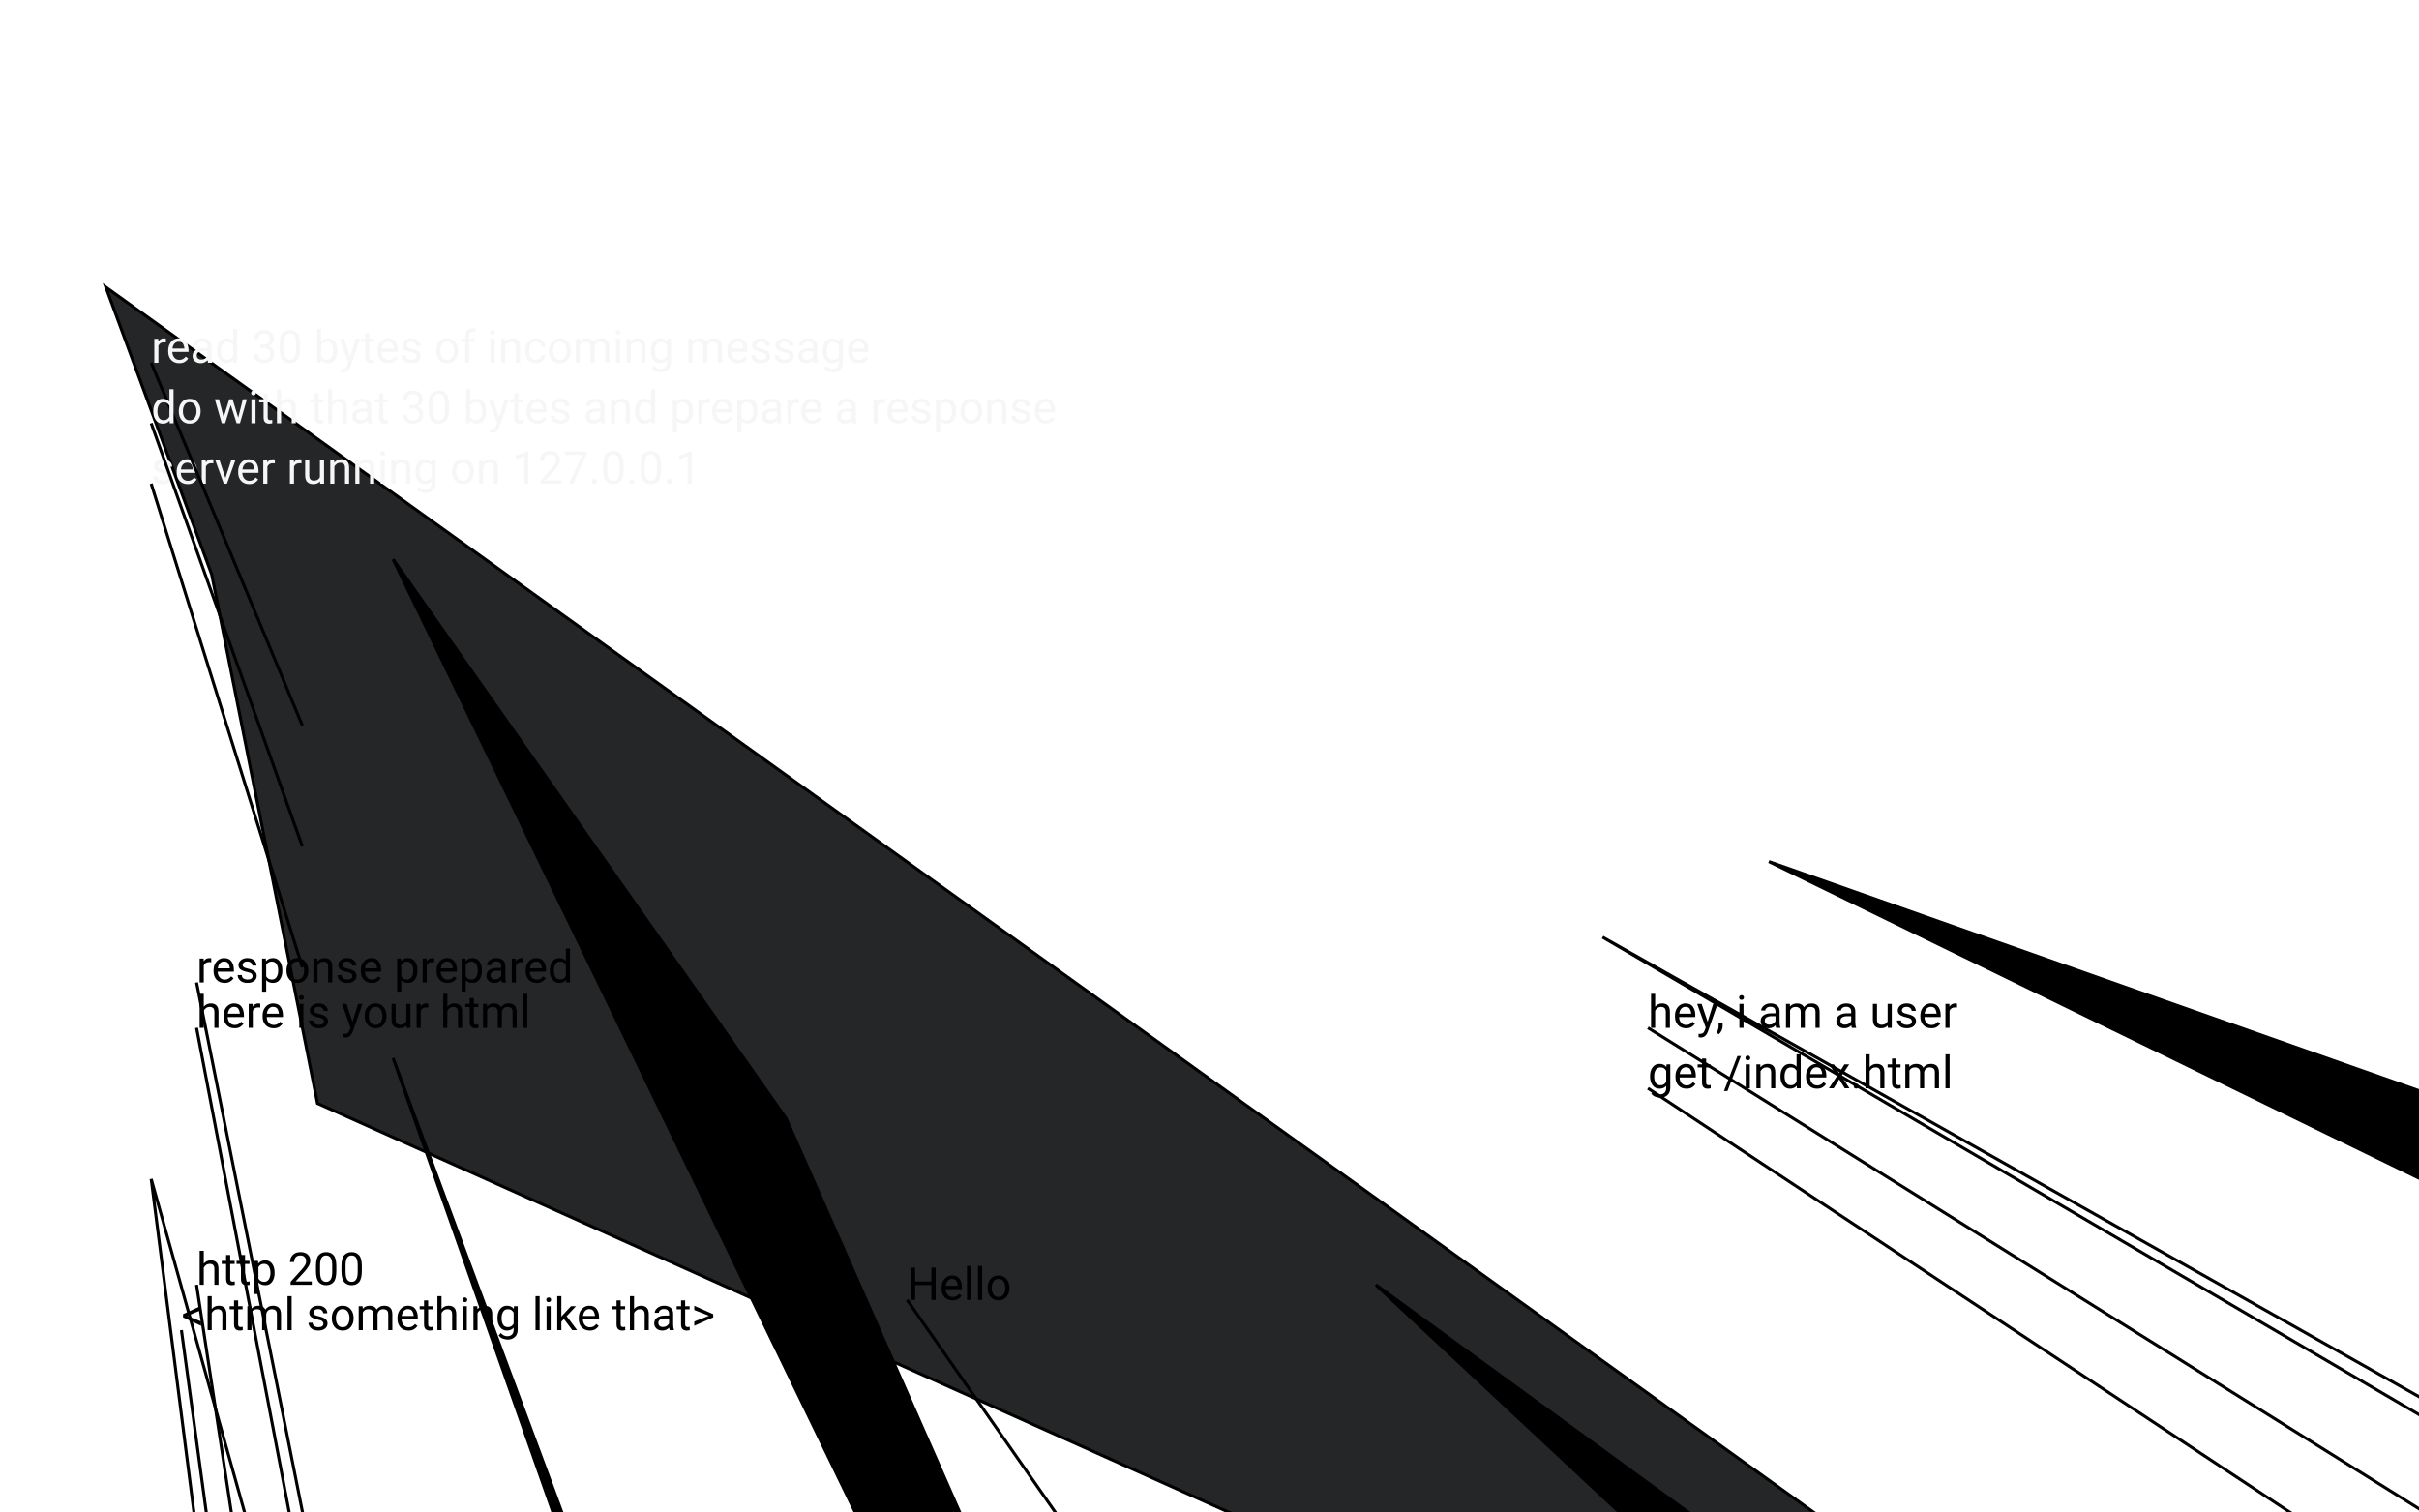
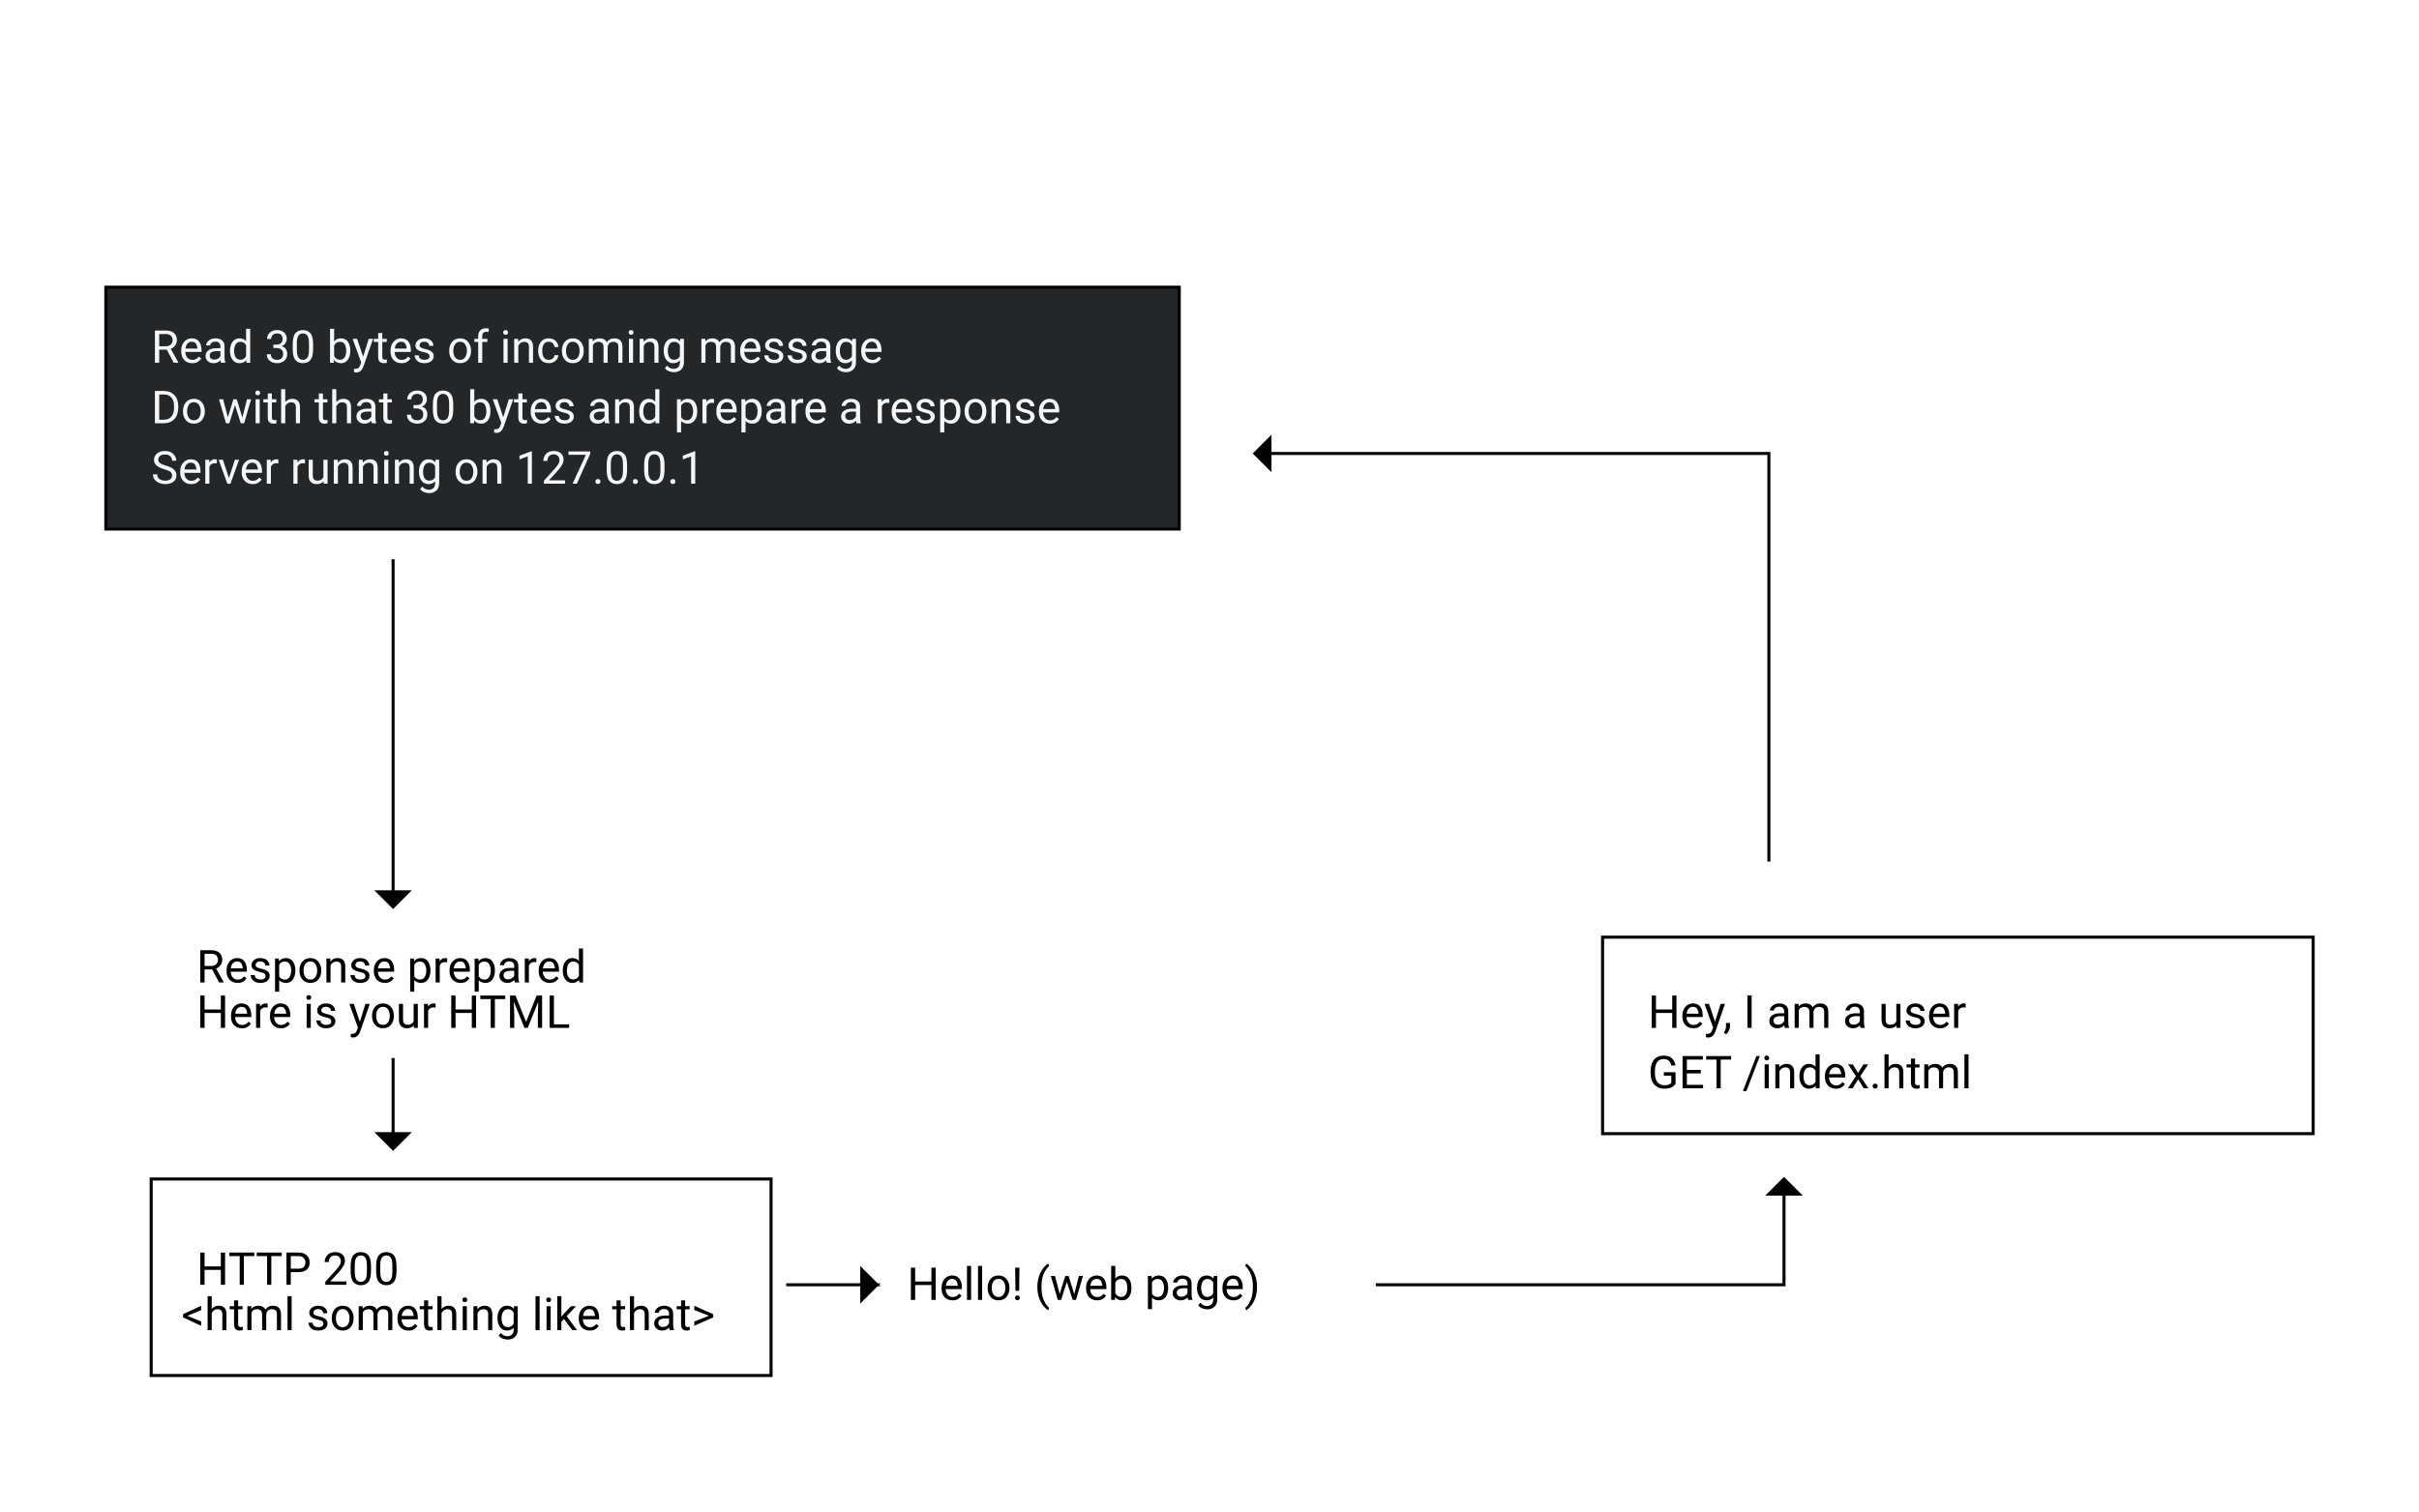
<svg xmlns="http://www.w3.org/2000/svg" class="canvas" id="preview-undefined" width="800" height="500">
  <g>
-     <path d="m 530,310 l 530,310  l 765,310  l 765,375  q 530,375  530,375  l 530,375  l 530,310  z 530,310" stroke="black" fill="rgba(255, 255, 255, 1)" />
+     <path d="M 530,310 L 530,310  L 765,310  L 765,375  Q 530,375  530,375  L 530,375  L 530,310  Z 530,310" stroke="black" fill="rgba(255, 255, 255, 1)" />
  </g>
  <g>
-     <path d="m 35,95 l 35,95  l 35,175  l 390,175  l 390,95  l 35,95  z 35,95" stroke="black" fill="rgba(37, 38, 40, 1)" />
+     <path d="M 35,95 L 35,95  L 35,175  L 390,175  L 390,95  L 35,95  Z 35,95" stroke="black" fill="rgba(37, 38, 40, 1)" />
  </g>
  <g>
-     <text font-family="-apple-system, blinkmacsystemfont, 'segoe ui', roboto, oxygen, ubuntu, cantarell, 'open sans', 'helvetica neue', sans-serif" font-size="15" data-is-polygon="true" data-shape-index="2" x="50" y="160" fill="rgba(246, 246, 246, 1)">server running on 127.0.0.1</text>
-     <path d="m 50,160 l 50,160  z 50,160" stroke="black" fill="rgba(246, 246, 246, 1)" />
+     <text font-family="-apple-system, BlinkMacSystemFont, 'Segoe UI', Roboto, Oxygen, Ubuntu, Cantarell, 'Open Sans', 'Helvetica Neue', sans-serif" font-size="15" data-is-polygon="true" data-shape-index="2" x="50" y="160" fill="rgba(246, 246, 246, 1)">Server running on 127.0.0.1</text>
+     <path d="M 50,160 L 50,160  Z 50,160" stroke="black" fill="rgba(246, 246, 246, 1)" />
  </g>
  <g>
-     <text font-family="-apple-system, blinkmacsystemfont, 'segoe ui', roboto, oxygen, ubuntu, cantarell, 'open sans', 'helvetica neue', sans-serif" font-size="15" data-is-polygon="true" data-shape-index="7" x="545" y="340">hey, i am a user</text>
-     <path d="m 545,340 l 545,340  z 545,340" stroke="black" />
+     <text font-family="-apple-system, BlinkMacSystemFont, 'Segoe UI', Roboto, Oxygen, Ubuntu, Cantarell, 'Open Sans', 'Helvetica Neue', sans-serif" font-size="15" data-is-polygon="true" data-shape-index="7" x="545" y="340">Hey, I am a user</text>
+     <path d="M 545,340 L 545,340  Z 545,340" stroke="black" />
  </g>
  <g>
-     <text font-family="-apple-system, blinkmacsystemfont, 'segoe ui', roboto, oxygen, ubuntu, cantarell, 'open sans', 'helvetica neue', sans-serif" font-size="15" data-is-polygon="true" data-shape-index="8" x="545" y="360">get /index.html</text>
-     <path d="m 545,360 l 545,360  z 545,360" stroke="black" />
+     <text font-family="-apple-system, BlinkMacSystemFont, 'Segoe UI', Roboto, Oxygen, Ubuntu, Cantarell, 'Open Sans', 'Helvetica Neue', sans-serif" font-size="15" data-is-polygon="true" data-shape-index="8" x="545" y="360">GET /index.html</text>
+     <path d="M 545,360 L 545,360  Z 545,360" stroke="black" />
  </g>
  <g>
-     <path d="m 455,425 l 455,425  l 590,425  l 590,395  l 585,395  l 590,390  l 595,395  l 590,395  l 590,425  l 455,425  z 455,425" stroke="black" fill="[object object]" />
+     <path d="M 455,425 L 455,425  L 590,425  L 590,395  L 585,395  L 590,390  L 595,395  L 590,395  L 590,425  L 455,425  Z 455,425" stroke="black" fill="[object Object]" />
  </g>
  <g>
-     <path d="m 585,285 l 585,285  q 585,150  585,150  l 585,150  l 420,150  l 420,145  l 415,150  l 420,155  l 420,150  l 585,150  l 585,285  z 585,285" stroke="black" fill="[object object]" />
+     <path d="M 585,285 L 585,285  Q 585,150  585,150  L 585,150  L 420,150  L 420,145  L 415,150  L 420,155  L 420,150  L 585,150  L 585,285  Z 585,285" stroke="black" fill="[object Object]" />
  </g>
  <g>
-     <text font-family="-apple-system, blinkmacsystemfont, 'segoe ui', roboto, oxygen, ubuntu, cantarell, 'open sans', 'helvetica neue', sans-serif" font-size="15" data-is-polygon="true" data-shape-index="11" x="50" y="120" fill="rgba(246, 246, 246, 1)">read 30 bytes of incoming message</text>
-     <path d="m 50,120 l 50,120  z 50,120" stroke="black" fill="rgba(246, 246, 246, 1)" />
+     <text font-family="-apple-system, BlinkMacSystemFont, 'Segoe UI', Roboto, Oxygen, Ubuntu, Cantarell, 'Open Sans', 'Helvetica Neue', sans-serif" font-size="15" data-is-polygon="true" data-shape-index="11" x="50" y="120" fill="rgba(246, 246, 246, 1)">Read 30 bytes of incoming message</text>
+     <path d="M 50,120 L 50,120  Z 50,120" stroke="black" fill="rgba(246, 246, 246, 1)" />
  </g>
  <g>
-     <text font-family="-apple-system, blinkmacsystemfont, 'segoe ui', roboto, oxygen, ubuntu, cantarell, 'open sans', 'helvetica neue', sans-serif" font-size="15" data-is-polygon="true" data-shape-index="12" x="50" y="140" fill="rgba(246, 246, 246, 1)">do with that 30 bytes and prepare a response</text>
-     <path d="m 50,140 l 50,140  z 50,140" stroke="black" fill="rgba(246, 246, 246, 1)" />
+     <text font-family="-apple-system, BlinkMacSystemFont, 'Segoe UI', Roboto, Oxygen, Ubuntu, Cantarell, 'Open Sans', 'Helvetica Neue', sans-serif" font-size="15" data-is-polygon="true" data-shape-index="12" x="50" y="140" fill="rgba(246, 246, 246, 1)">Do with that 30 bytes and prepare a response</text>
+     <path d="M 50,140 L 50,140  Z 50,140" stroke="black" fill="rgba(246, 246, 246, 1)" />
  </g>
  <g>
-     <text font-family="-apple-system, blinkmacsystemfont, 'segoe ui', roboto, oxygen, ubuntu, cantarell, 'open sans', 'helvetica neue', sans-serif" font-size="15" data-is-polygon="true" data-shape-index="13" x="65" y="325">response prepared</text>
-     <path d="m 65,325 l 65,325  z 65,325" stroke="black" />
+     <text font-family="-apple-system, BlinkMacSystemFont, 'Segoe UI', Roboto, Oxygen, Ubuntu, Cantarell, 'Open Sans', 'Helvetica Neue', sans-serif" font-size="15" data-is-polygon="true" data-shape-index="13" x="65" y="325">Response prepared</text>
+     <path d="M 65,325 L 65,325  Z 65,325" stroke="black" />
  </g>
  <g>
-     <text font-family="-apple-system, blinkmacsystemfont, 'segoe ui', roboto, oxygen, ubuntu, cantarell, 'open sans', 'helvetica neue', sans-serif" font-size="15" data-is-polygon="true" data-shape-index="14" x="65" y="340">here is your html</text>
-     <path d="m 65,340 l 65,340  z 65,340" stroke="black" />
+     <text font-family="-apple-system, BlinkMacSystemFont, 'Segoe UI', Roboto, Oxygen, Ubuntu, Cantarell, 'Open Sans', 'Helvetica Neue', sans-serif" font-size="15" data-is-polygon="true" data-shape-index="14" x="65" y="340">Here is your HTML</text>
+     <path d="M 65,340 L 65,340  Z 65,340" stroke="black" />
  </g>
  <g>
-     <path d="m 50,390 l 50,390  l 255,390  l 255,455  q 50,455  50,455  l 50,455  l 50,390  z 50,390" stroke="black" fill="rgba(255, 255, 255, 1)" />
+     <path d="M 50,390 L 50,390  L 255,390  L 255,455  Q 50,455  50,455  L 50,455  L 50,390  Z 50,390" stroke="black" fill="rgba(255, 255, 255, 1)" />
  </g>
  <g>
-     <text font-family="-apple-system, blinkmacsystemfont, 'segoe ui', roboto, oxygen, ubuntu, cantarell, 'open sans', 'helvetica neue', sans-serif" font-size="15" data-is-polygon="true" data-shape-index="16" x="65" y="425">http 200</text>
-     <path d="m 65,425 l 65,425  z 65,425" stroke="black" />
+     <text font-family="-apple-system, BlinkMacSystemFont, 'Segoe UI', Roboto, Oxygen, Ubuntu, Cantarell, 'Open Sans', 'Helvetica Neue', sans-serif" font-size="15" data-is-polygon="true" data-shape-index="16" x="65" y="425">HTTP 200</text>
+     <path d="M 65,425 L 65,425  Z 65,425" stroke="black" />
  </g>
  <g>
-     <text font-family="-apple-system, blinkmacsystemfont, 'segoe ui', roboto, oxygen, ubuntu, cantarell, 'open sans', 'helvetica neue', sans-serif" font-size="15" data-is-polygon="true" data-shape-index="17" x="60" y="440">&lt;html something like that&gt;</text>
-     <path d="m 60,440 l 60,440  z 60,440" stroke="black" />
+     <text font-family="-apple-system, BlinkMacSystemFont, 'Segoe UI', Roboto, Oxygen, Ubuntu, Cantarell, 'Open Sans', 'Helvetica Neue', sans-serif" font-size="15" data-is-polygon="true" data-shape-index="17" x="60" y="440">&lt;html something like that&gt;</text>
+     <path d="M 60,440 L 60,440  Z 60,440" stroke="black" />
  </g>
  <g>
-     <text font-family="-apple-system, blinkmacsystemfont, 'segoe ui', roboto, oxygen, ubuntu, cantarell, 'open sans', 'helvetica neue', sans-serif" font-size="15" data-is-polygon="true" data-shape-index="18" x="300" y="430">Hello</text>
-     <path d="m 300,430 l 300,430  z 300,430" stroke="black" />
+     <text font-family="-apple-system, BlinkMacSystemFont, 'Segoe UI', Roboto, Oxygen, Ubuntu, Cantarell, 'Open Sans', 'Helvetica Neue', sans-serif" font-size="15" data-is-polygon="true" data-shape-index="18" x="300" y="430">Hello! (web page)</text>
+     <path d="M 300,430 L 300,430  Z 300,430" stroke="black" />
  </g>
  <g>
-     <path d="m 130,185 l 130,185  l 130,295  l 125,295  l 130,300  l 135,295  q 130,295  130,295  l 130,295  l 130,185  z 130,185" stroke="black" fill="[object object]" />
+     <path d="M 130,185 L 130,185  L 130,295  L 125,295  L 130,300  L 135,295  Q 130,295  130,295  L 130,295  L 130,185  Z 130,185" stroke="black" fill="[object Object]" />
  </g>
  <g>
-     <path d="m 130,350 l 130,350  l 130,375  l 125,375  l 130,380  l 135,375  q 130,375  130,375  l 130,375  l 130,350  z 130,350" stroke="black" fill="[object object]" />
+     <path d="M 130,350 L 130,350  L 130,375  L 125,375  L 130,380  L 135,375  Q 130,375  130,375  L 130,375  L 130,350  Z 130,350" stroke="black" fill="[object Object]" />
  </g>
  <g>
-     <path d="m 260,425 l 260,425  l 260,425  l 290,425  l 285,420  l 285,425  l 290,425  l 285,430  l 285,425  l 260,425  q 260,425  260,425  z 260,425" stroke="black" fill="[object object]" />
+     <path d="M 260,425 L 260,425  L 260,425  L 290,425  L 285,420  L 285,425  L 290,425  L 285,430  L 285,425  L 260,425  Q 260,425  260,425  Z 260,425" stroke="black" fill="[object Object]" />
  </g>
  <g>
-     <path d="m 260,425 l 260,425  q 260,425  260,425  z 260,425" stroke="black" />
+     <path d="M 260,425 L 260,425  Q 260,425  260,425  Z 260,425" stroke="black" />
  </g>
</svg>
